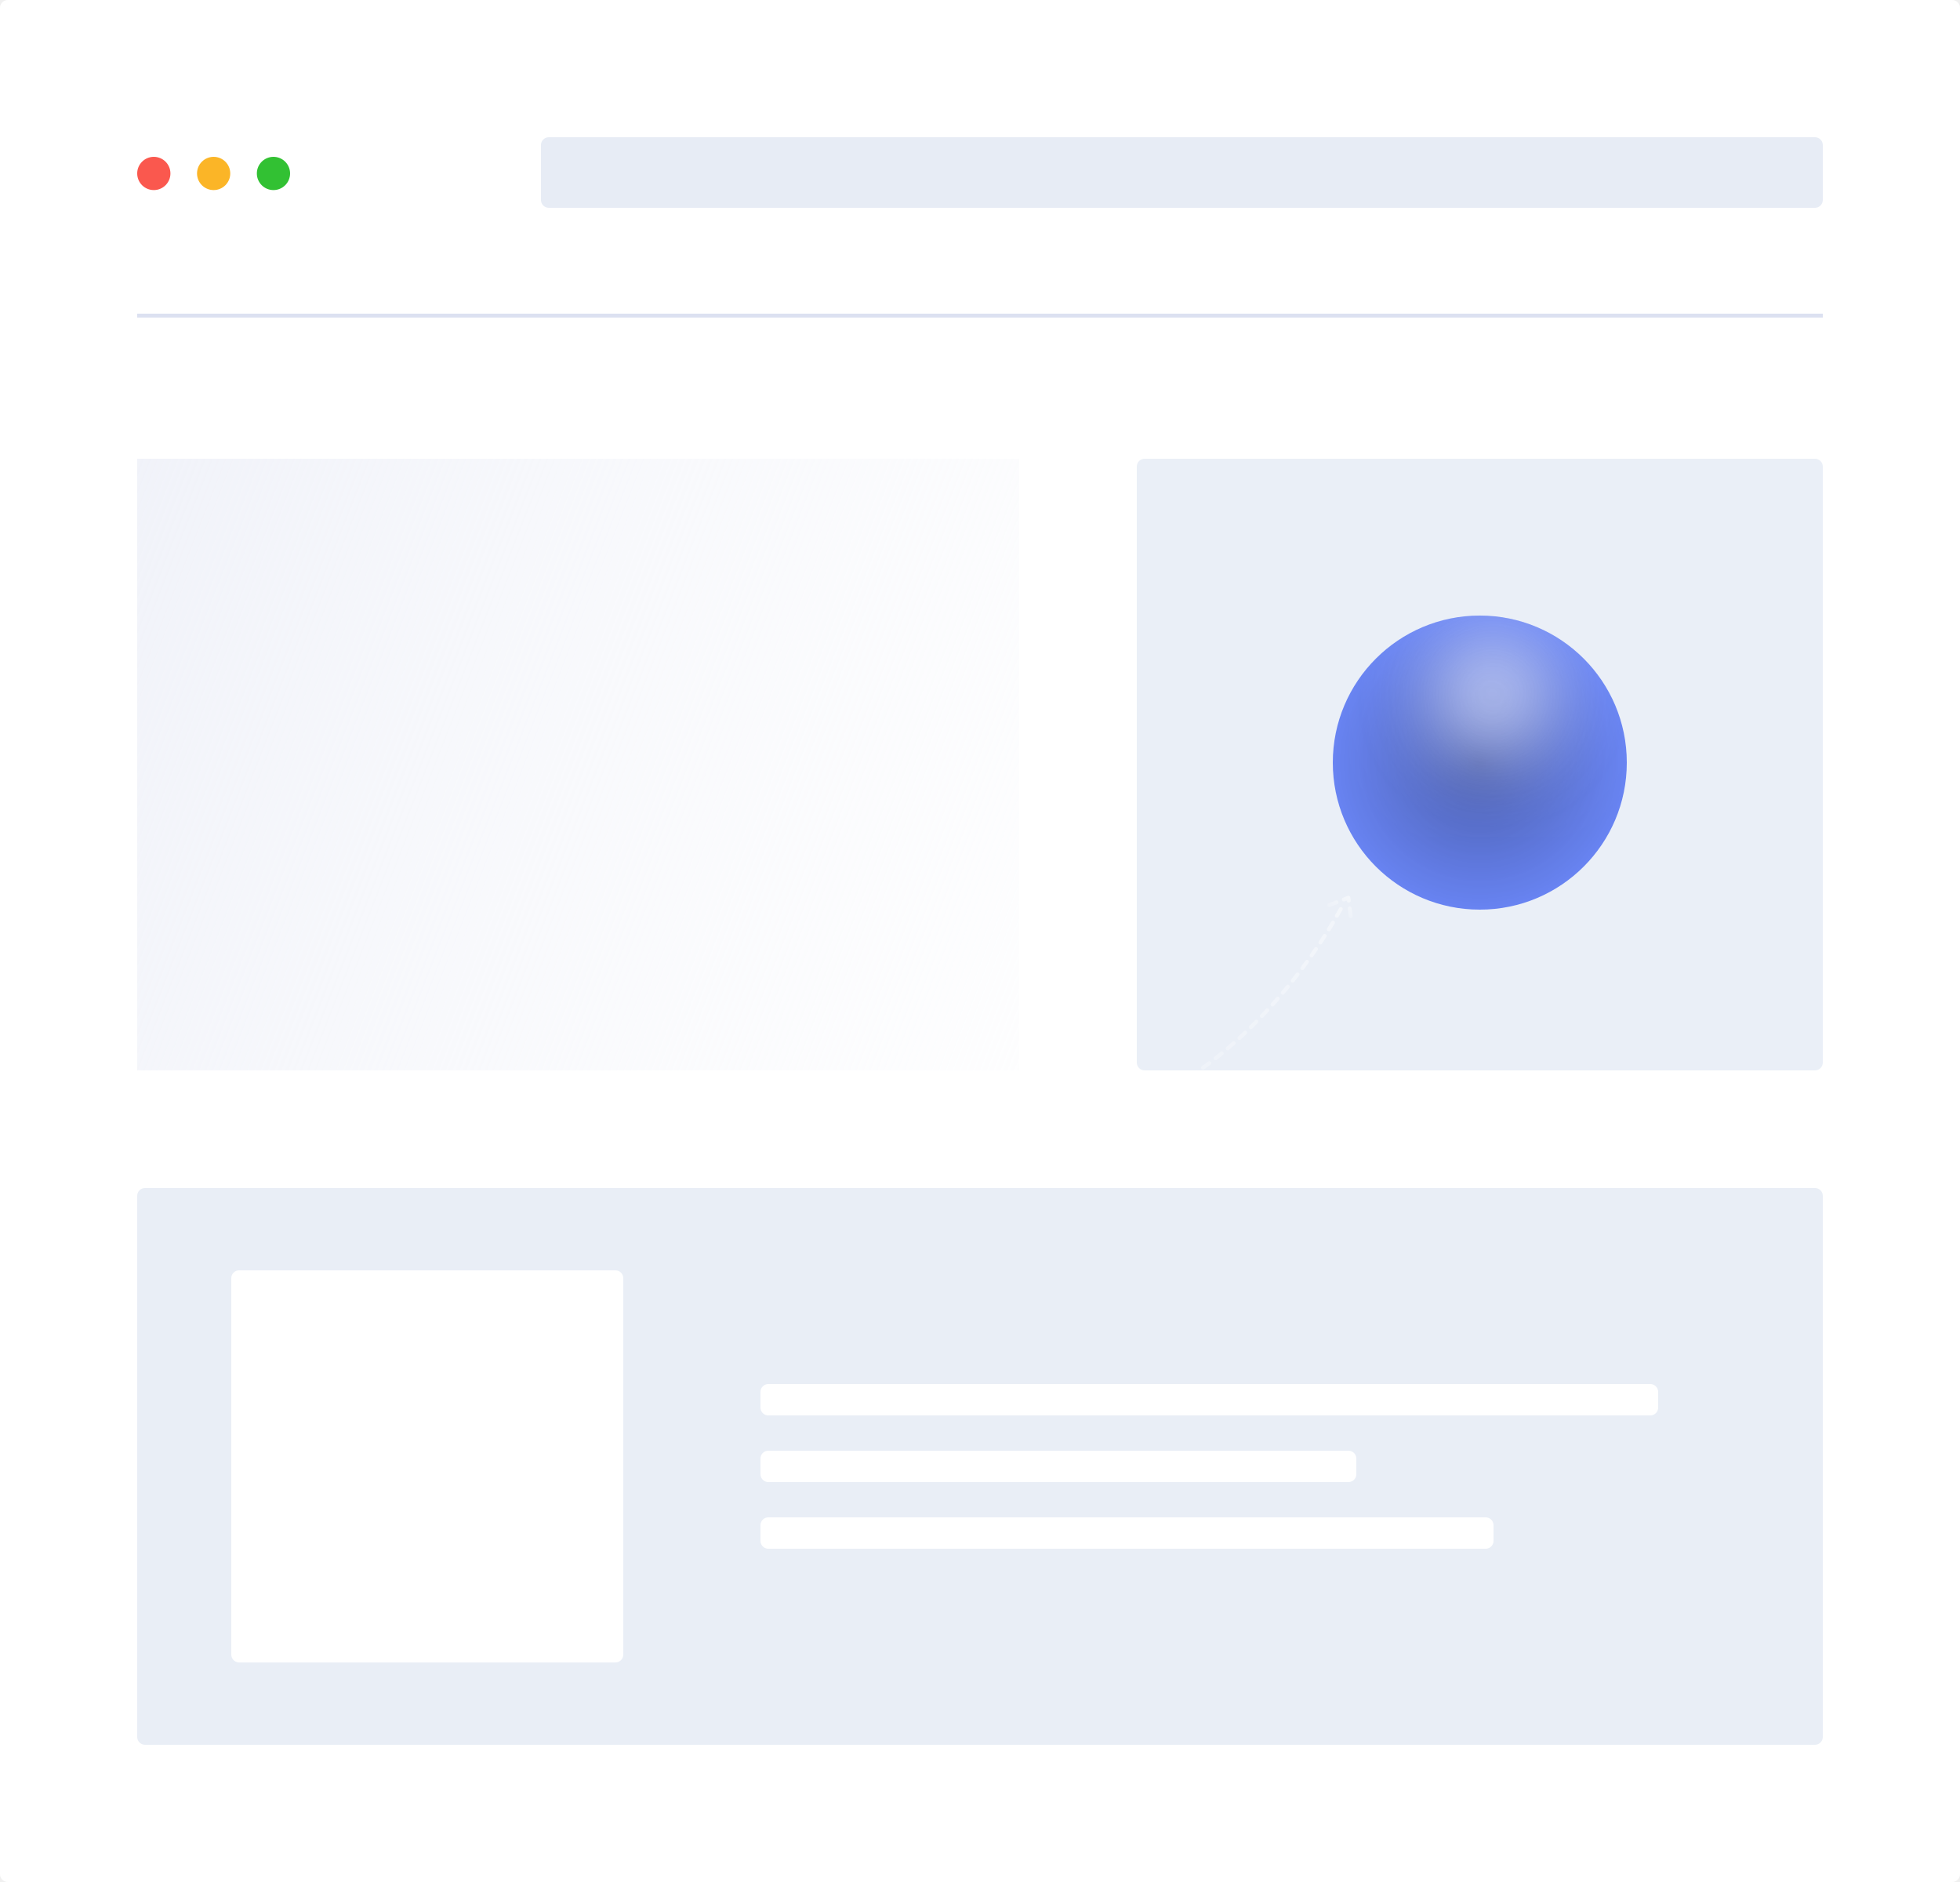
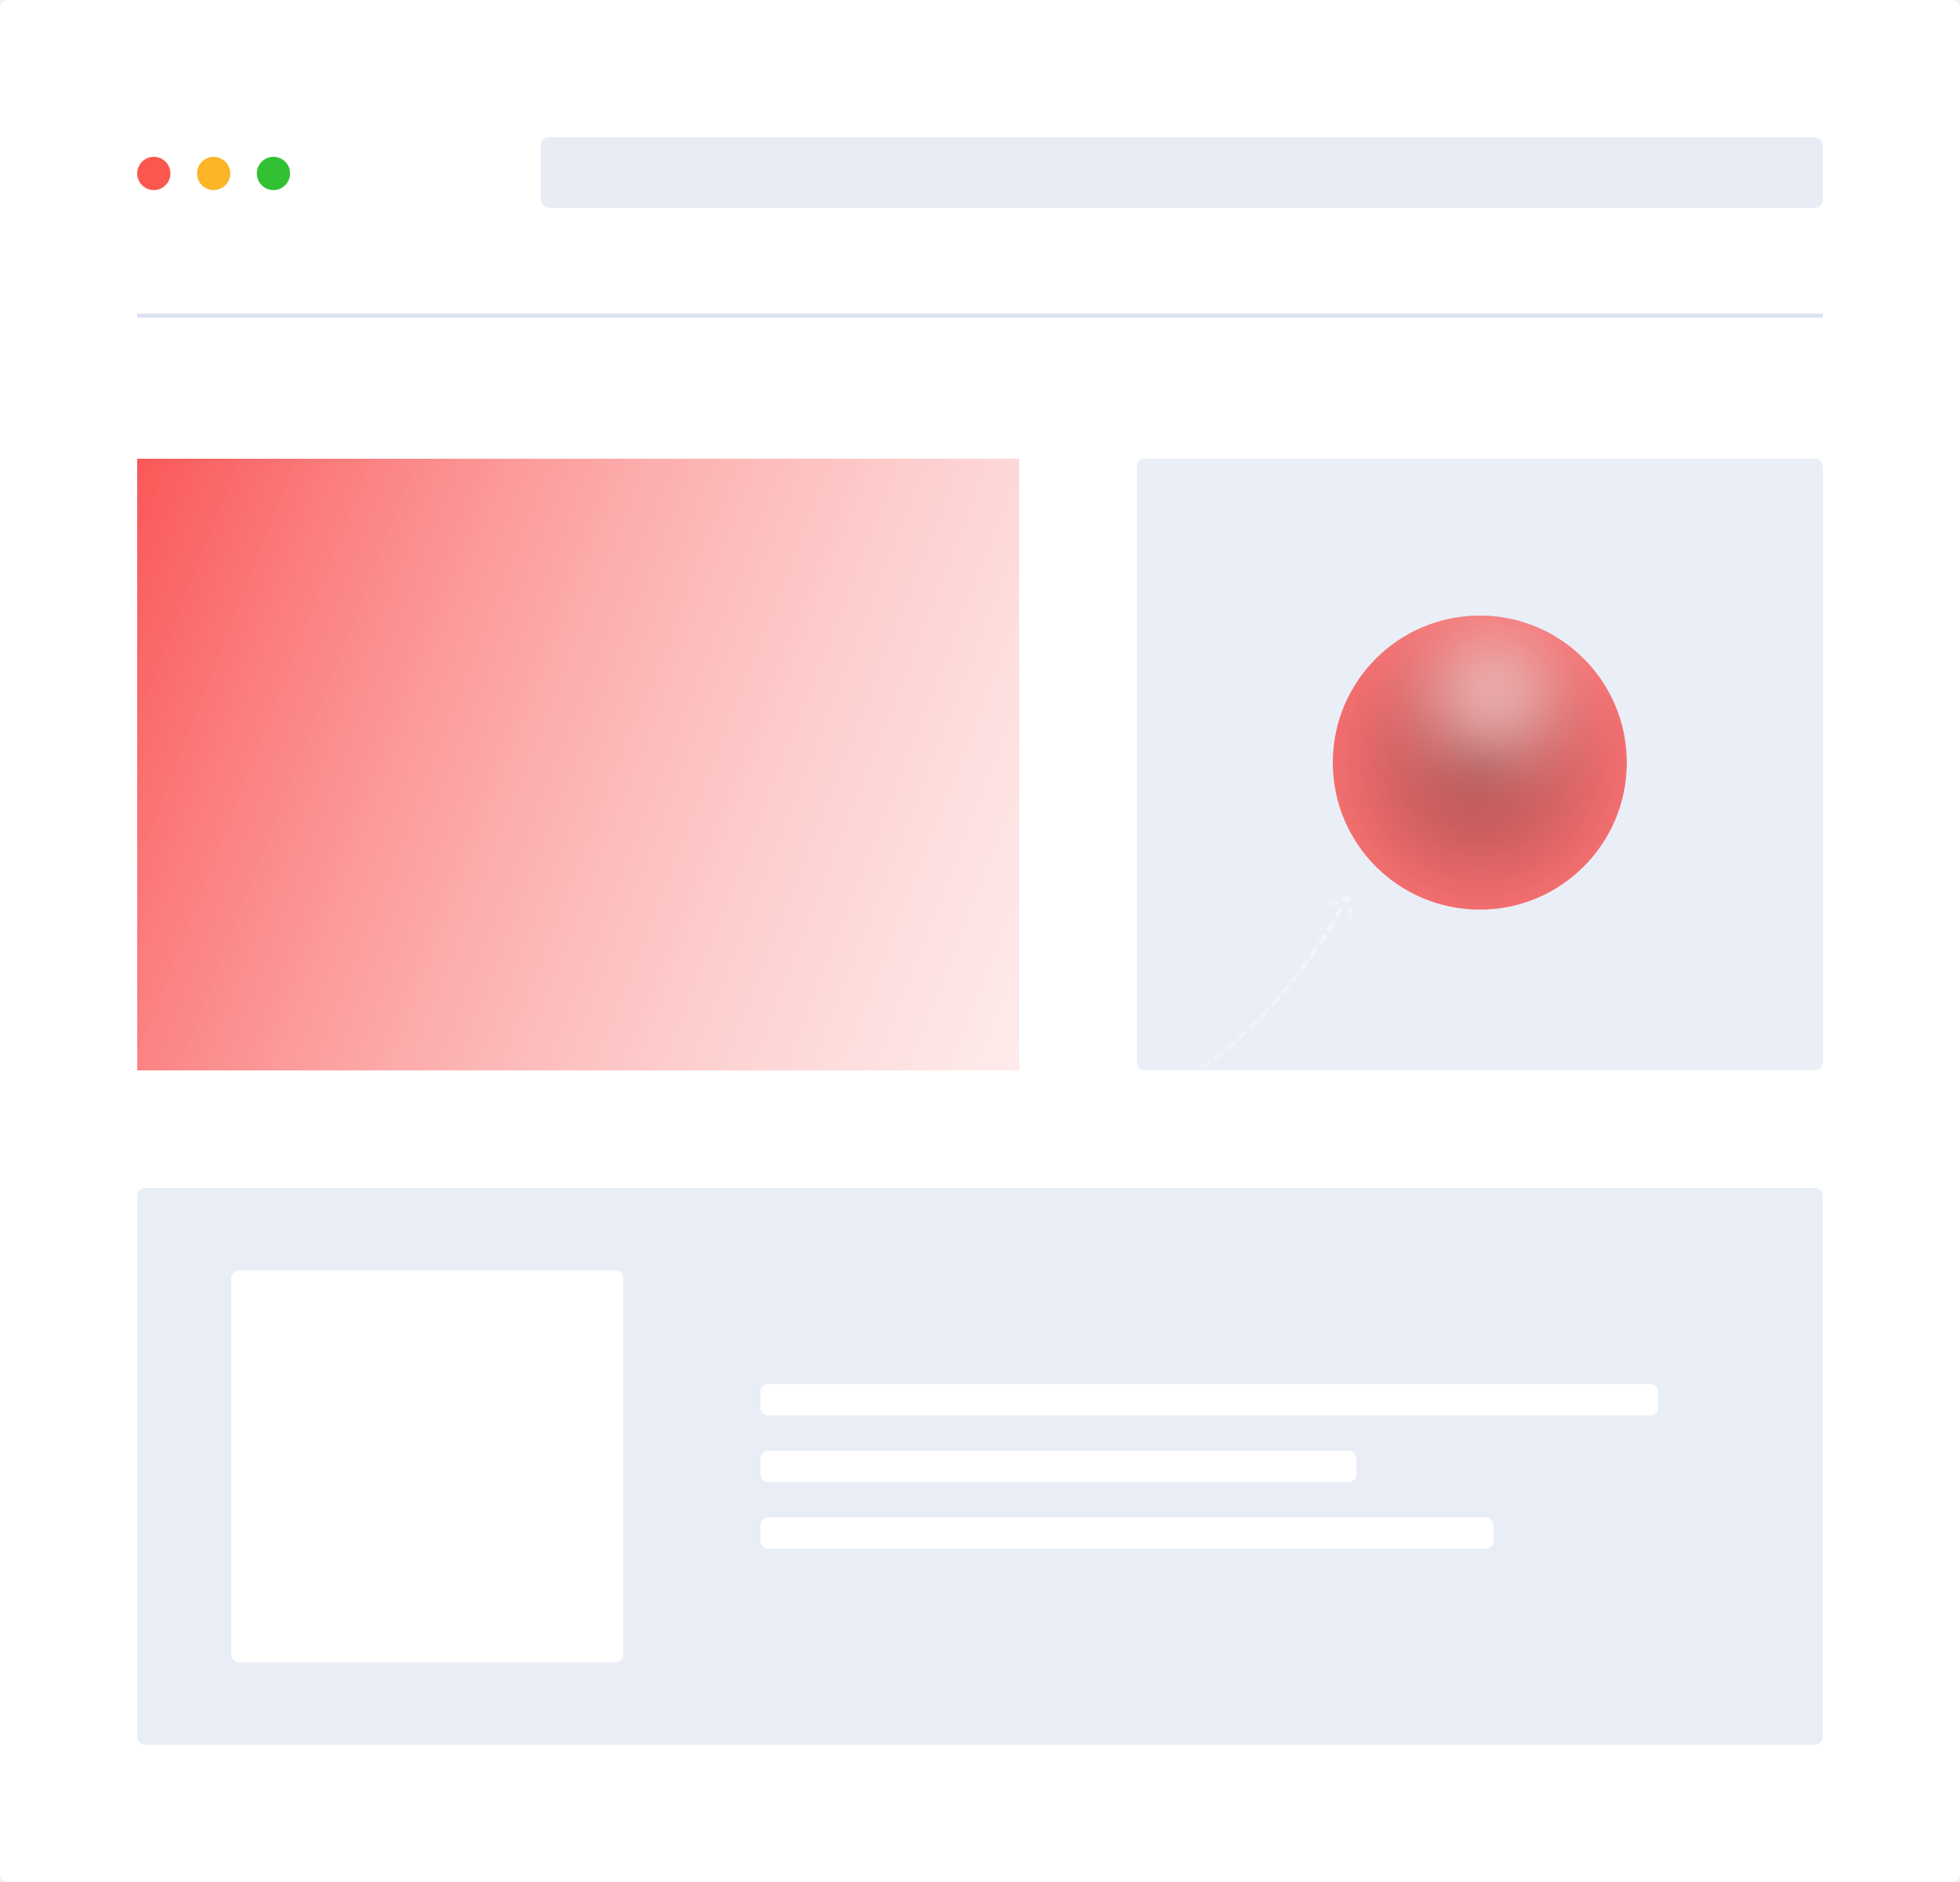
<svg xmlns="http://www.w3.org/2000/svg" width="500" height="480" viewBox="0 0 500 480" fill="none">
  <rect width="500" height="480" rx="2" fill="white" />
  <rect x="35" y="117" width="225" height="156" fill="url(#paint0_linear_1028_964)" />
  <line x1="35" y1="80.5" x2="465" y2="80.5" stroke="#DCE1F1" />
  <rect x="290" y="117" width="175" height="156" rx="2" fill="#EAEFF7" />
  <rect x="35" y="303" width="430" height="142" rx="2" fill="#E9EEF6" />
  <rect x="194" y="353" width="229" height="8" rx="2" fill="white" />
  <rect x="194" y="370" width="152" height="8" rx="2" fill="white" />
  <rect x="194" y="387" width="187" height="8" rx="2" fill="white" />
  <rect x="59" y="324" width="100" height="100" rx="2" fill="white" />
  <rect x="138" y="35" width="327" height="18" rx="2" fill="#E7ECF5" />
  <circle cx="39.239" cy="44.239" r="4.239" fill="#FA584E" />
  <circle cx="54.5" cy="44.239" r="4.239" fill="#FBB527" />
  <circle cx="69.761" cy="44.239" r="4.239" fill="#32C133" />
-   <circle opacity="0.8" cx="377.5" cy="194.5" r="37.5" fill="#4A6CF7" />
+   <circle opacity="0.8" cx="377.5" cy="194.5" r="37.5" fill="#fa5050" />
  <mask id="mask0_1028_964" style="mask-type:alpha" maskUnits="userSpaceOnUse" x="340" y="157" width="75" height="75">
-     <circle opacity="0.8" cx="377.5" cy="194.5" r="37.5" fill="#4A6CF7" />
+     <circle opacity="0.8" cx="377.5" cy="194.5" r="37.5" fill="#fa5050" />
  </mask>
  <g mask="url(#mask0_1028_964)">
    <circle opacity="0.8" cx="377.5" cy="194.5" r="37.5" fill="url(#paint1_radial_1028_964)" />
    <g opacity="0.8" filter="url(#filter0_f_1028_964)">
      <circle cx="380.809" cy="176.853" r="15.441" fill="white" />
    </g>
  </g>
  <path d="M342.034 231.847C324.964 262.749 277.939 313.186 226.394 267.718" stroke="url(#paint2_linear_1028_964)" stroke-linecap="round" stroke-linejoin="round" stroke-dasharray="2 2" />
  <path d="M339.077 230.867L343.973 228.971L344.562 233.656" stroke="url(#paint3_linear_1028_964)" stroke-linecap="round" stroke-linejoin="round" stroke-dasharray="2 2" />
  <defs>
    <filter id="filter0_f_1028_964" x="344.368" y="140.412" width="72.882" height="72.883" filterUnits="userSpaceOnUse" color-interpolation-filters="sRGB">
      <feFlood flood-opacity="0" result="BackgroundImageFix" />
      <feBlend mode="normal" in="SourceGraphic" in2="BackgroundImageFix" result="shape" />
      <feGaussianBlur stdDeviation="10.5" result="effect1_foregroundBlur_1028_964" />
    </filter>
    <linearGradient id="paint0_linear_1028_964" x1="434.5" y1="210" x2="48.223" y2="58.807" gradientUnits="userSpaceOnUse">
      <stop stop-color="white" stop-opacity="0" />
-       <stop offset="1" stop-color="#F0F2F9" />
+       <stop offset="1" stop-color="#fa5050" />
    </linearGradient>
    <radialGradient id="paint1_radial_1028_964" cx="0" cy="0" r="1" gradientUnits="userSpaceOnUse" gradientTransform="translate(377.5 194.5) rotate(90) scale(40.2574)">
      <stop stop-opacity="0.47" />
      <stop offset="1" stop-opacity="0" />
    </radialGradient>
    <linearGradient id="paint2_linear_1028_964" x1="358.554" y1="226.723" x2="242.956" y2="282.349" gradientUnits="userSpaceOnUse">
      <stop stop-color="white" stop-opacity="0.48" />
      <stop offset="1" stop-color="white" stop-opacity="0" />
    </linearGradient>
    <linearGradient id="paint3_linear_1028_964" x1="343.992" y1="228.548" x2="340.23" y2="234.571" gradientUnits="userSpaceOnUse">
      <stop stop-color="white" stop-opacity="0.48" />
      <stop offset="1" stop-color="white" stop-opacity="0" />
    </linearGradient>
  </defs>
</svg>
